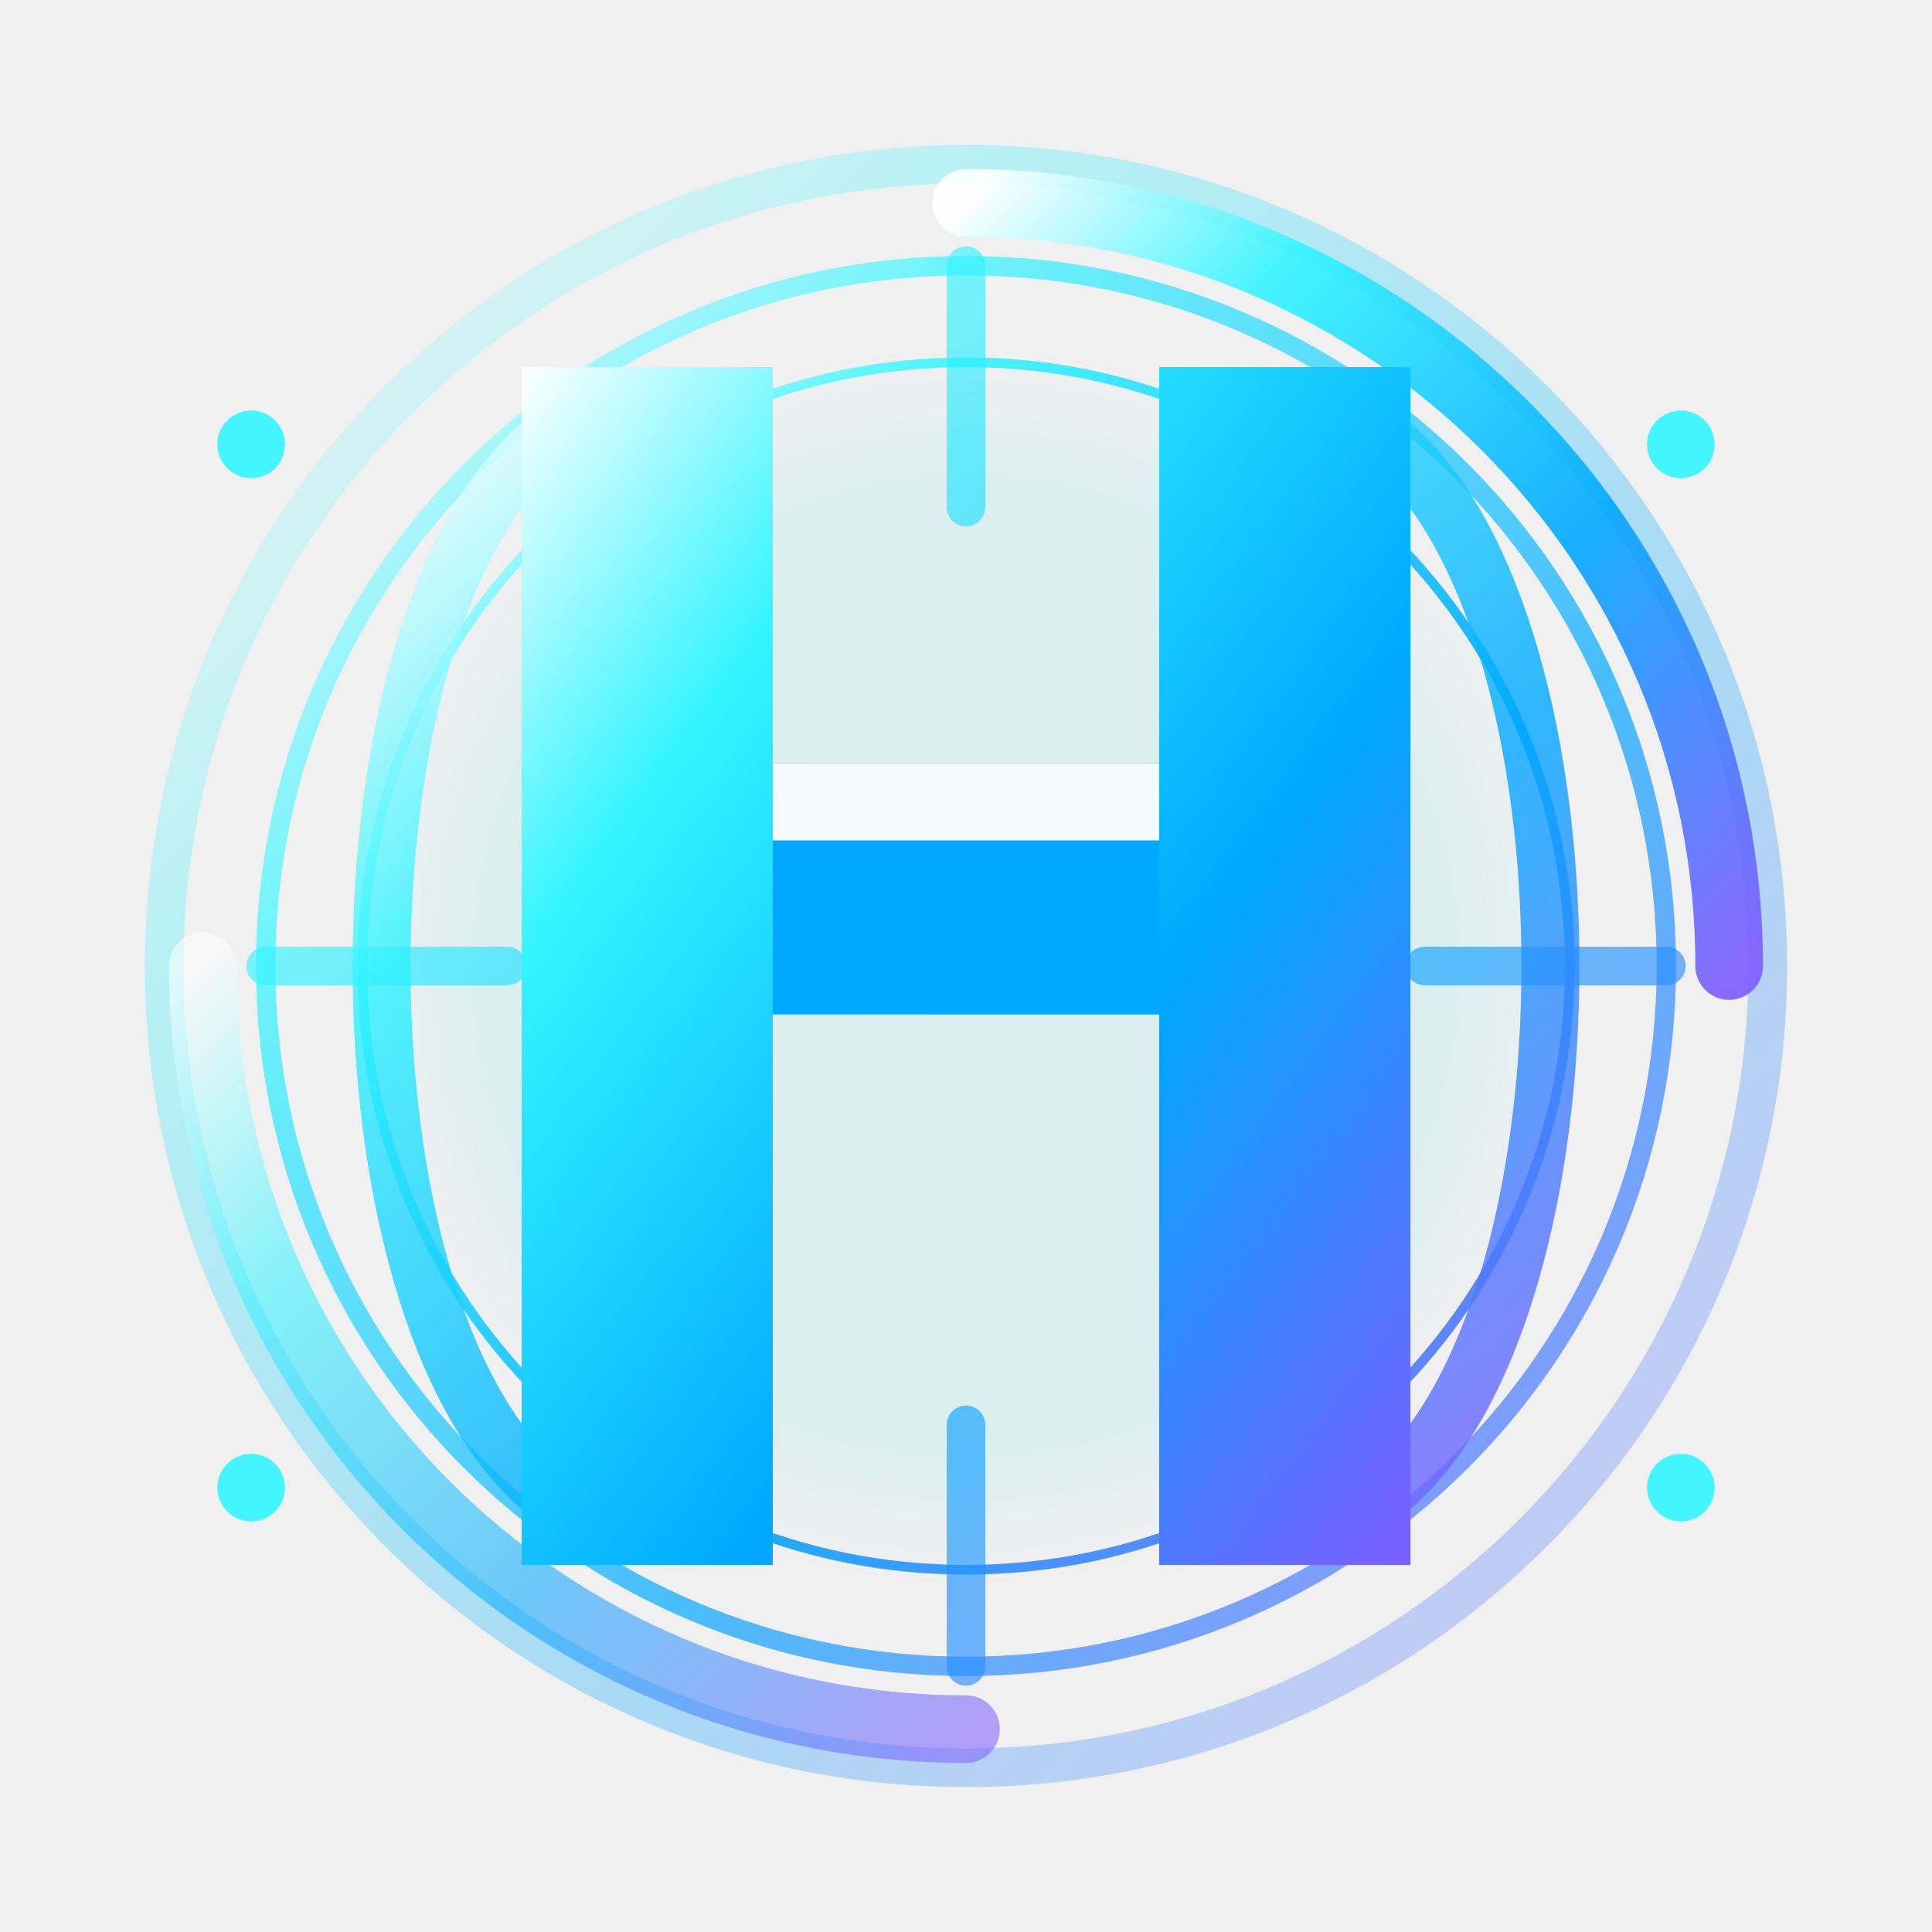
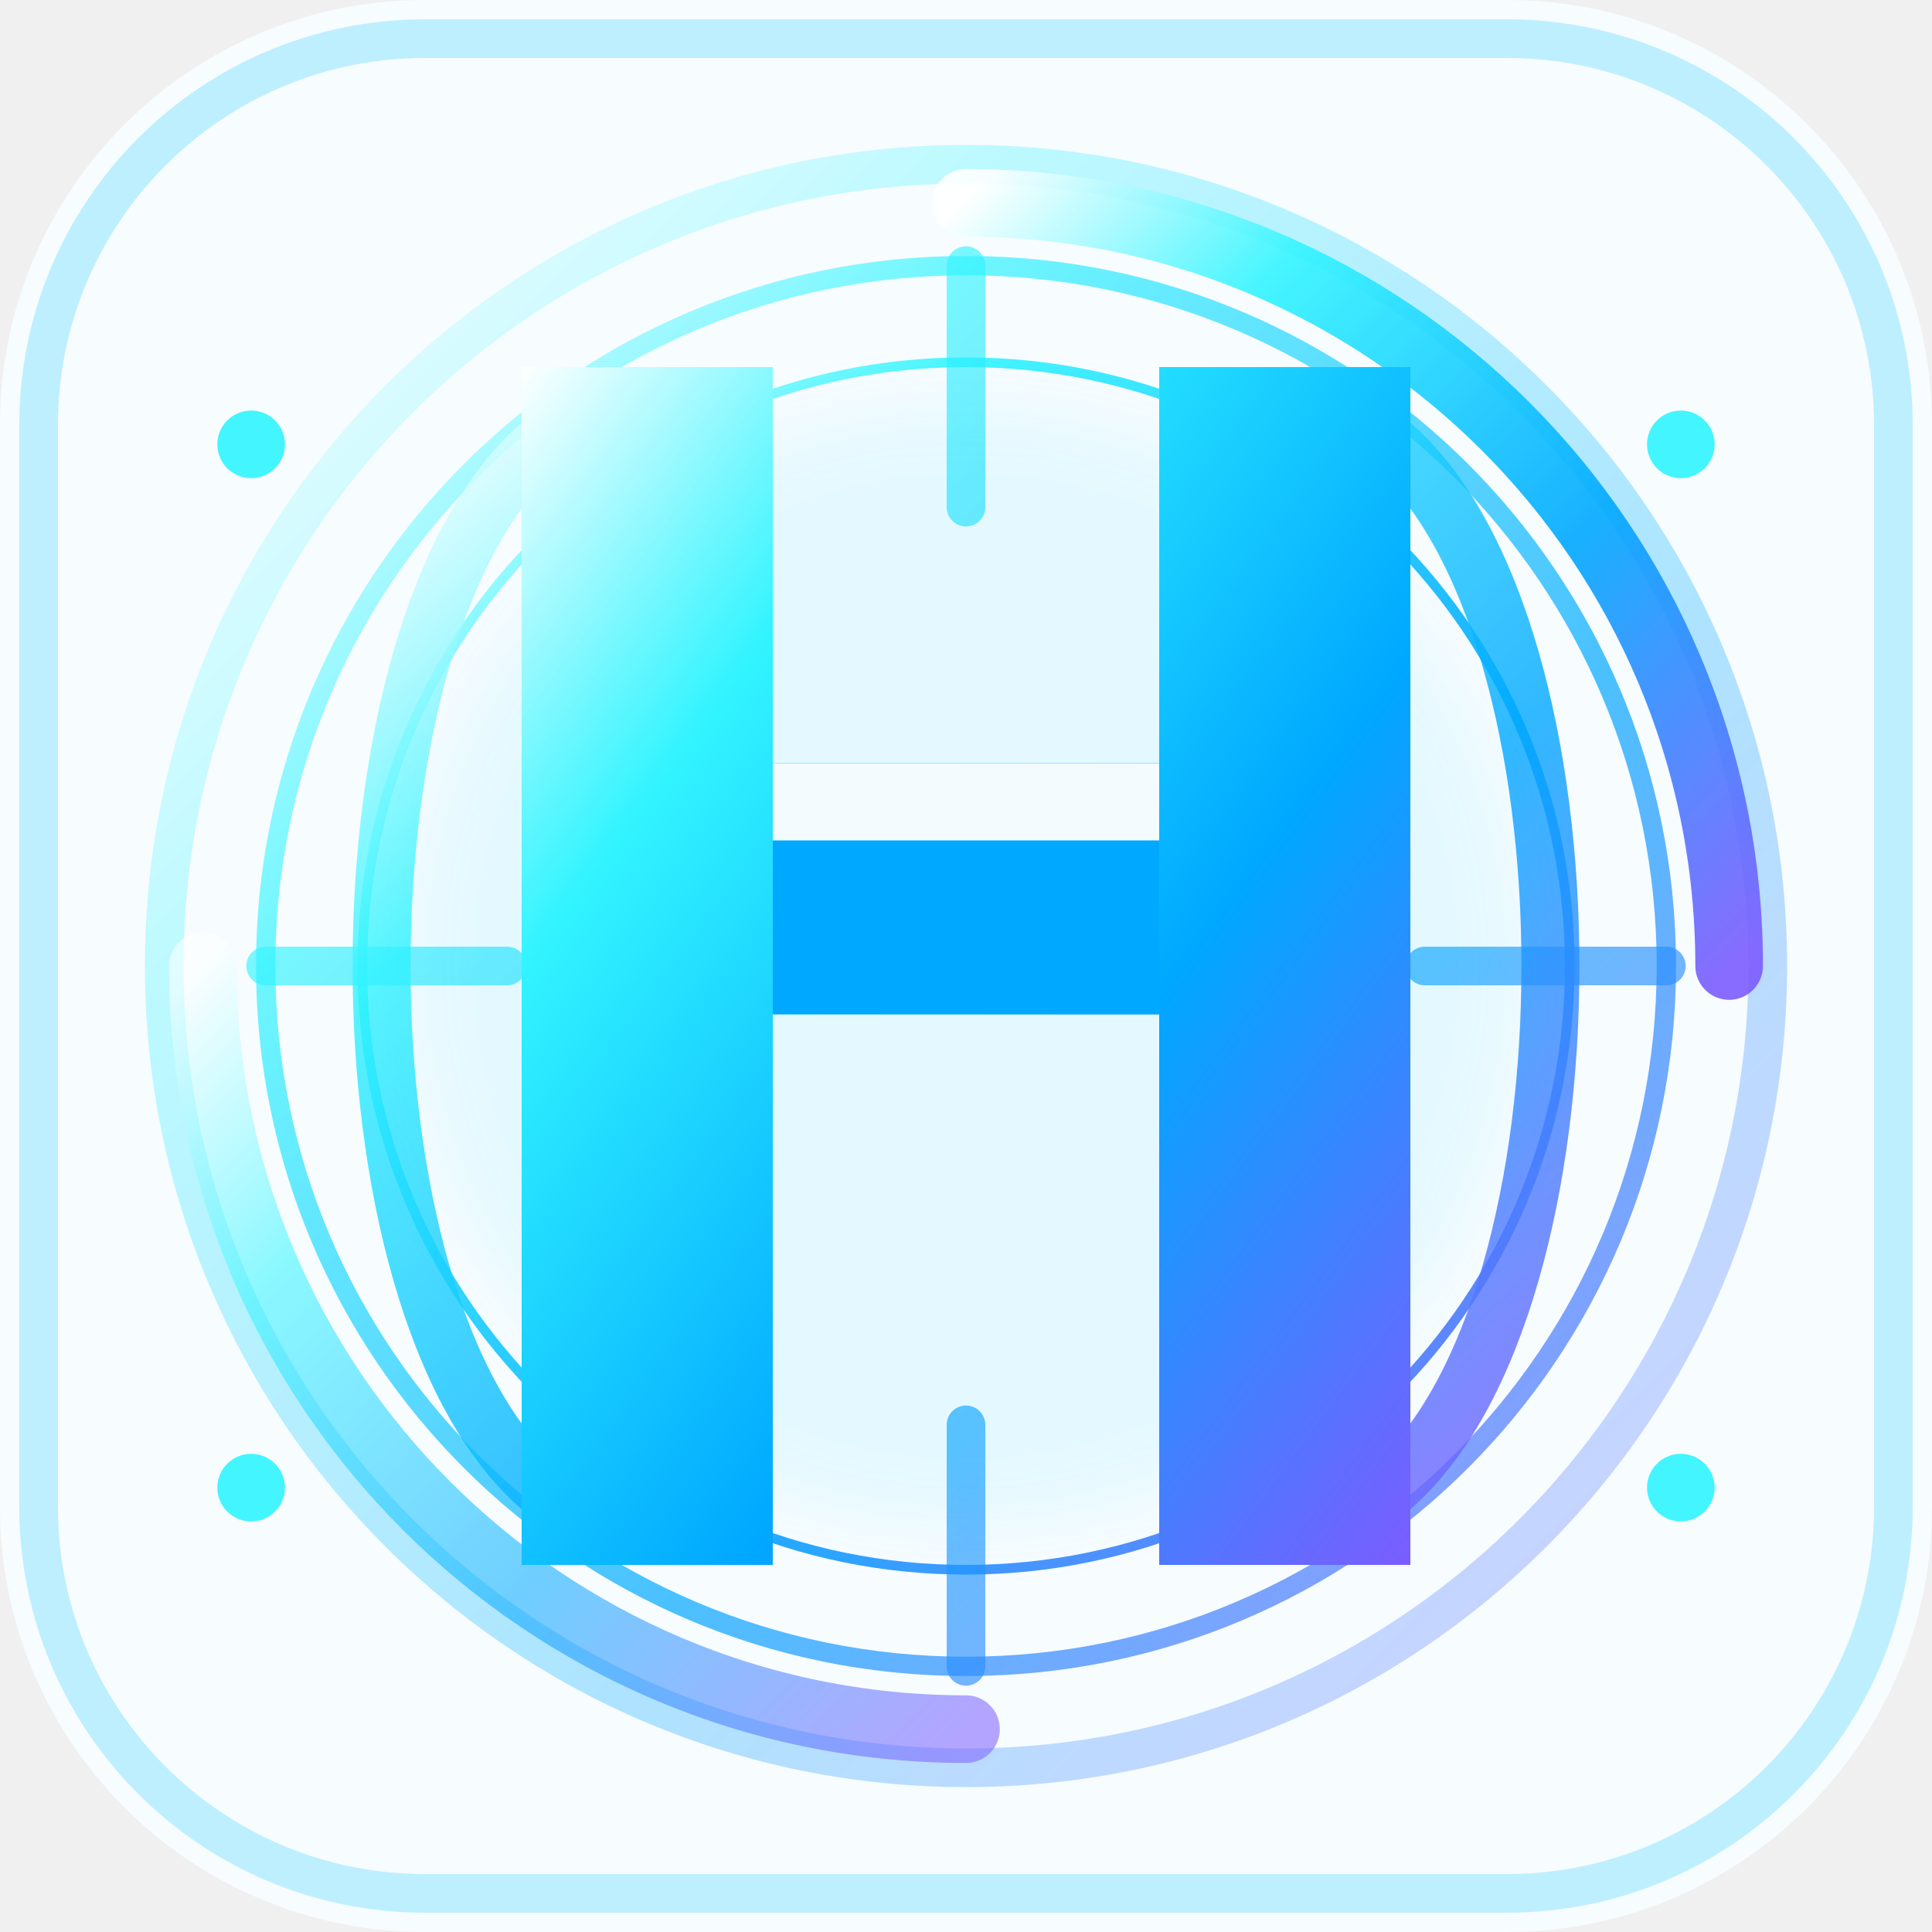
<svg xmlns="http://www.w3.org/2000/svg" viewBox="0 0 400 400">
+   <rect width="400" height="400" rx="88" fill="#f7fcff" />
+   <rect x="8" y="8" width="384" height="384" rx="80" fill="none" stroke="#bdefff" stroke-width="8" />
  <defs>
    <linearGradient id="g" x1="0" y1="0" x2="1" y2="1">
      <stop stop-color="#ffffff" />
      <stop offset=".25" stop-color="#32f4ff" />
      <stop offset=".62" stop-color="#00a8ff" />
      <stop offset="1" stop-color="#7c5cff" />
    </linearGradient>
    <filter id="glow">
      <feGaussianBlur stdDeviation="7" />
    </filter>
  </defs>
  <g fill="none" stroke="url(#g)" stroke-linecap="round">
    <circle cx="200" cy="200" r="166" stroke-width="8" opacity=".3" />
    <circle cx="200" cy="200" r="145" stroke-width="4" opacity=".7" />
    <circle cx="200" cy="200" r="125" stroke-width="2" opacity=".9" />
    <path d="M55 200H105M295 200H345M200 55V105M200 295V345" stroke-width="8" opacity=".65" />
    <path d="M200 42A158 158 0 0 1 358 200" stroke-width="14" opacity=".9" />
    <path d="M200 358A158 158 0 0 1 42 200" stroke-width="14" opacity=".55" />
    <path d="M112 92C68 130 68 270 112 308M288 92C332 130 332 270 288 308" stroke-width="12" opacity=".8" />
  </g>
  <circle cx="200" cy="200" r="115" fill="#00d9ff" opacity=".08" filter="url(#glow)" />
  <path d="M108 76H160V158H240V76H292V324H240V210H160V324H108Z" fill="url(#g)" />
  <path d="M160 158H240V210H160Z" fill="#00a8ff" />
  <path d="M160 158H240V174H160Z" fill="#fff" opacity=".95" />
  <g fill="#43f5ff">
    <circle cx="52" cy="92" r="7" />
    <circle cx="348" cy="92" r="7" />
    <circle cx="52" cy="308" r="7" />
    <circle cx="348" cy="308" r="7" />
  </g>
</svg>
